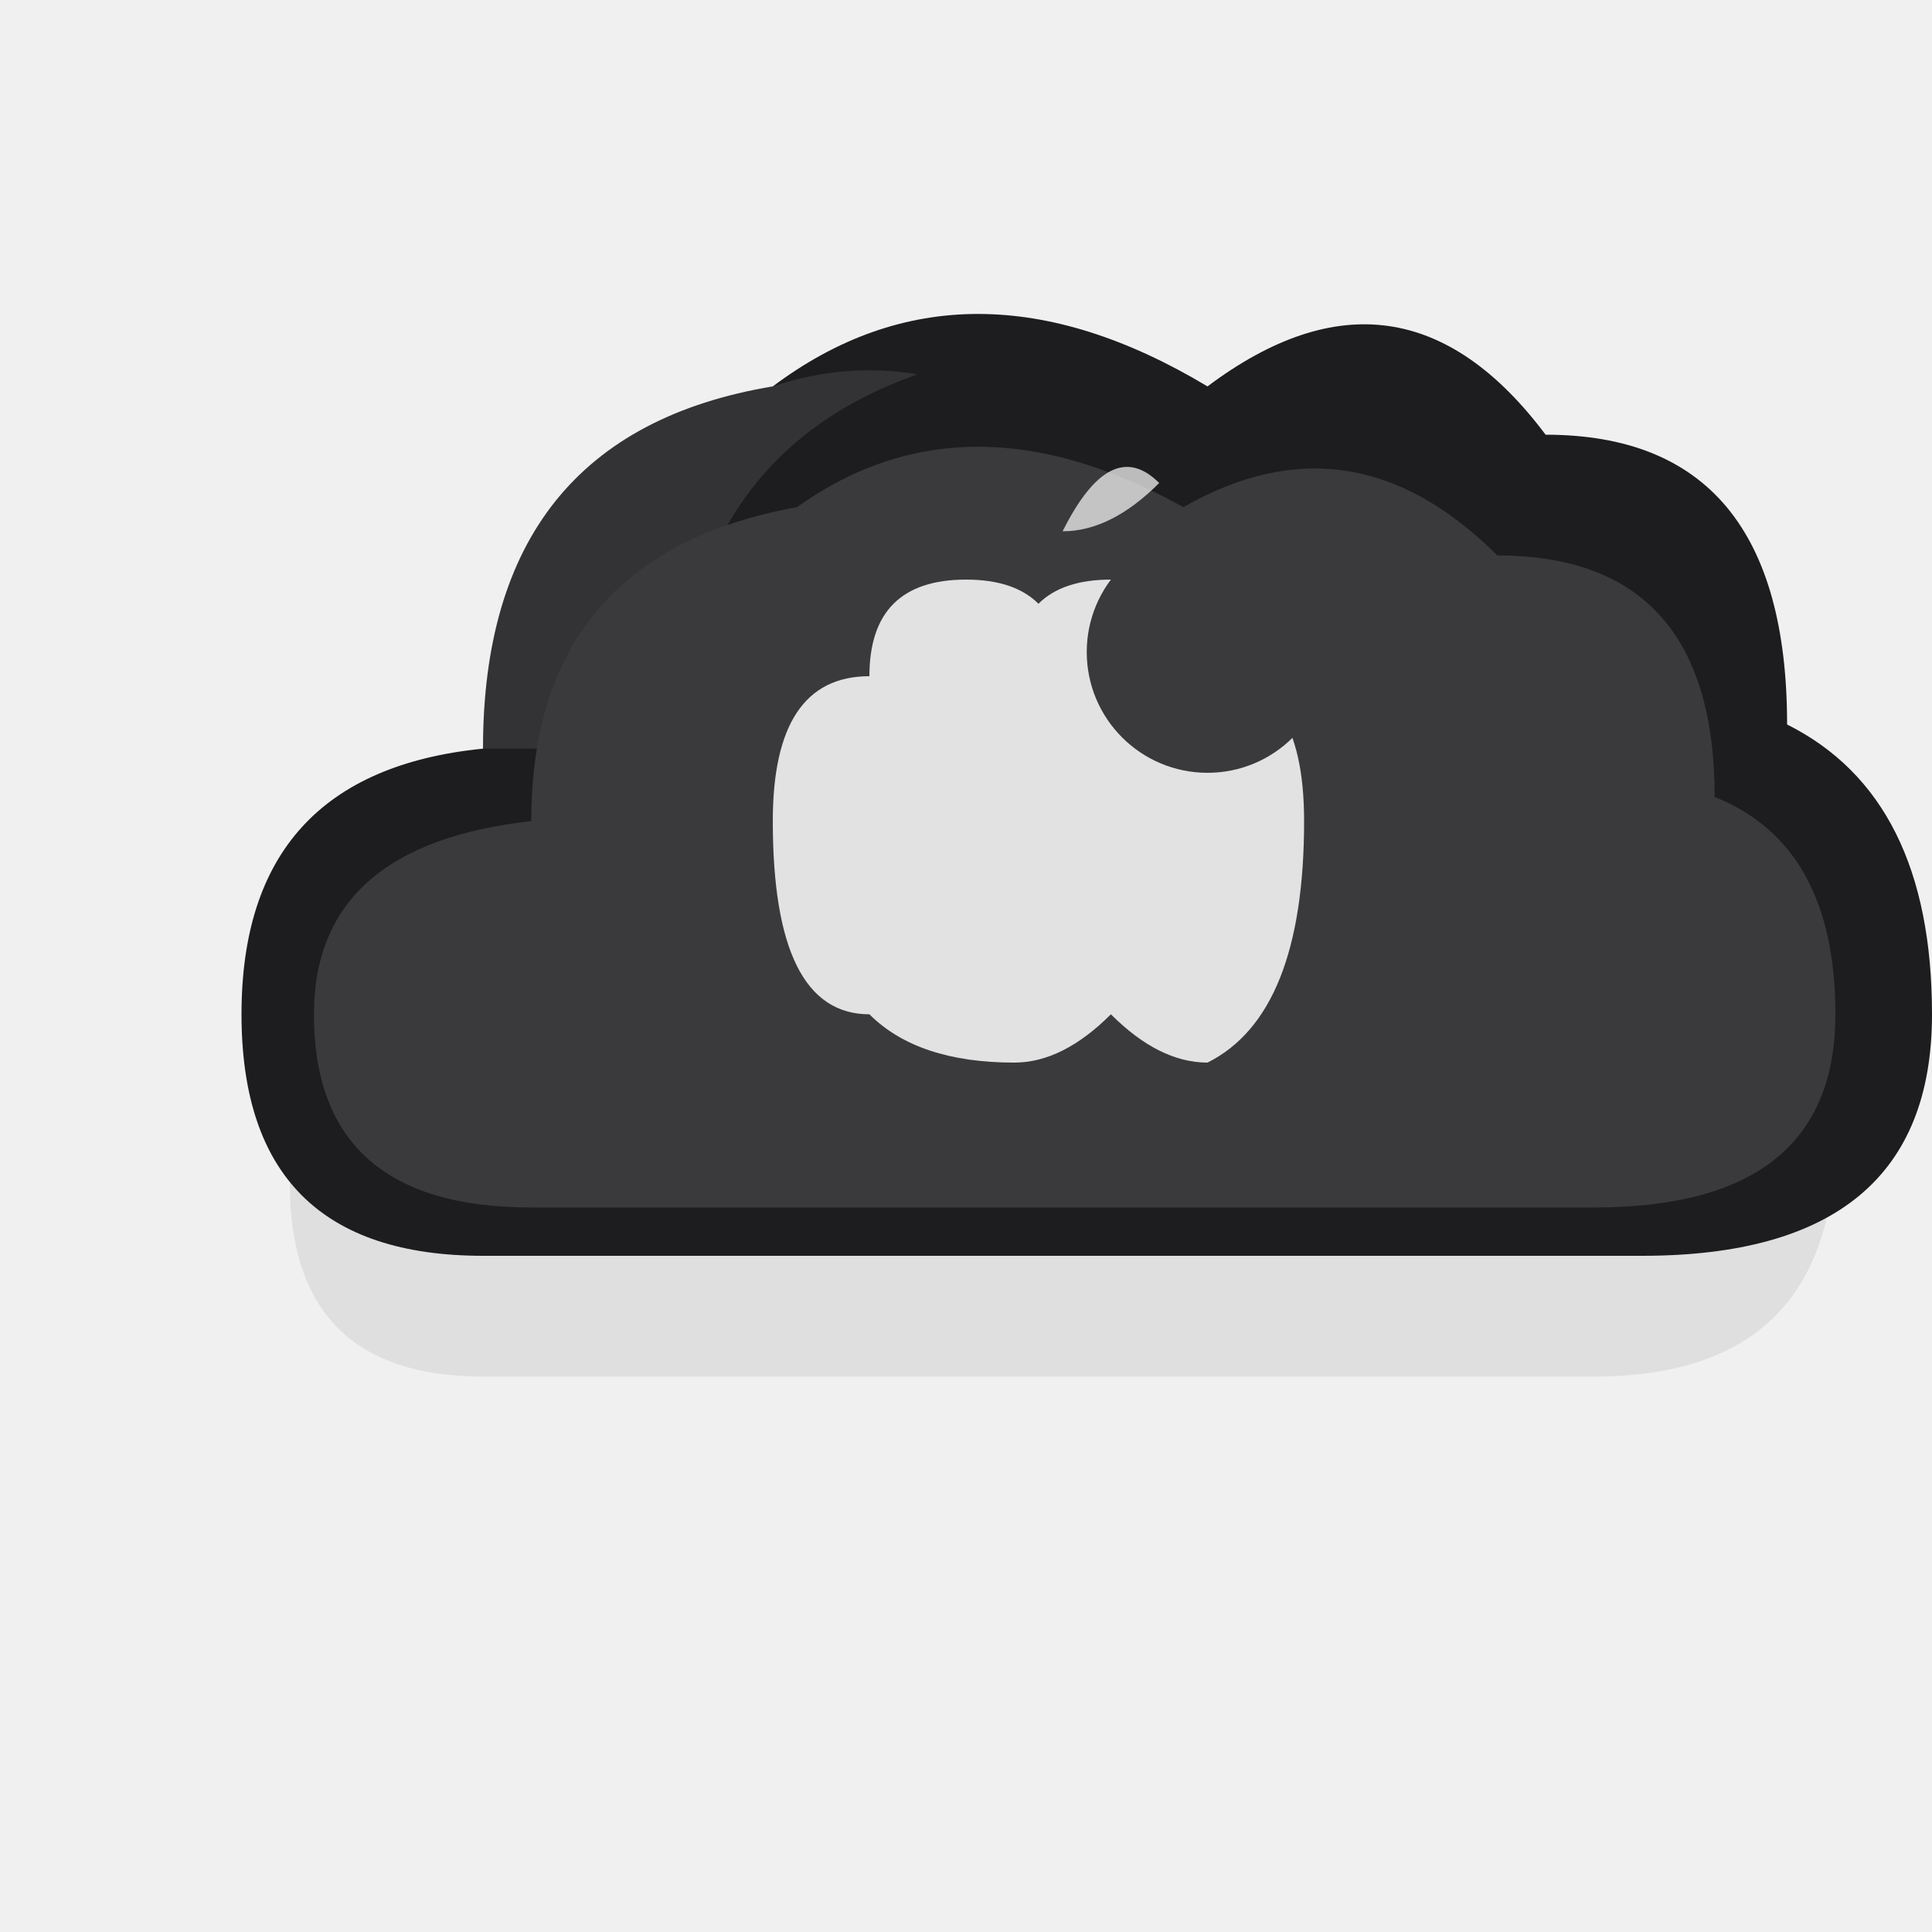
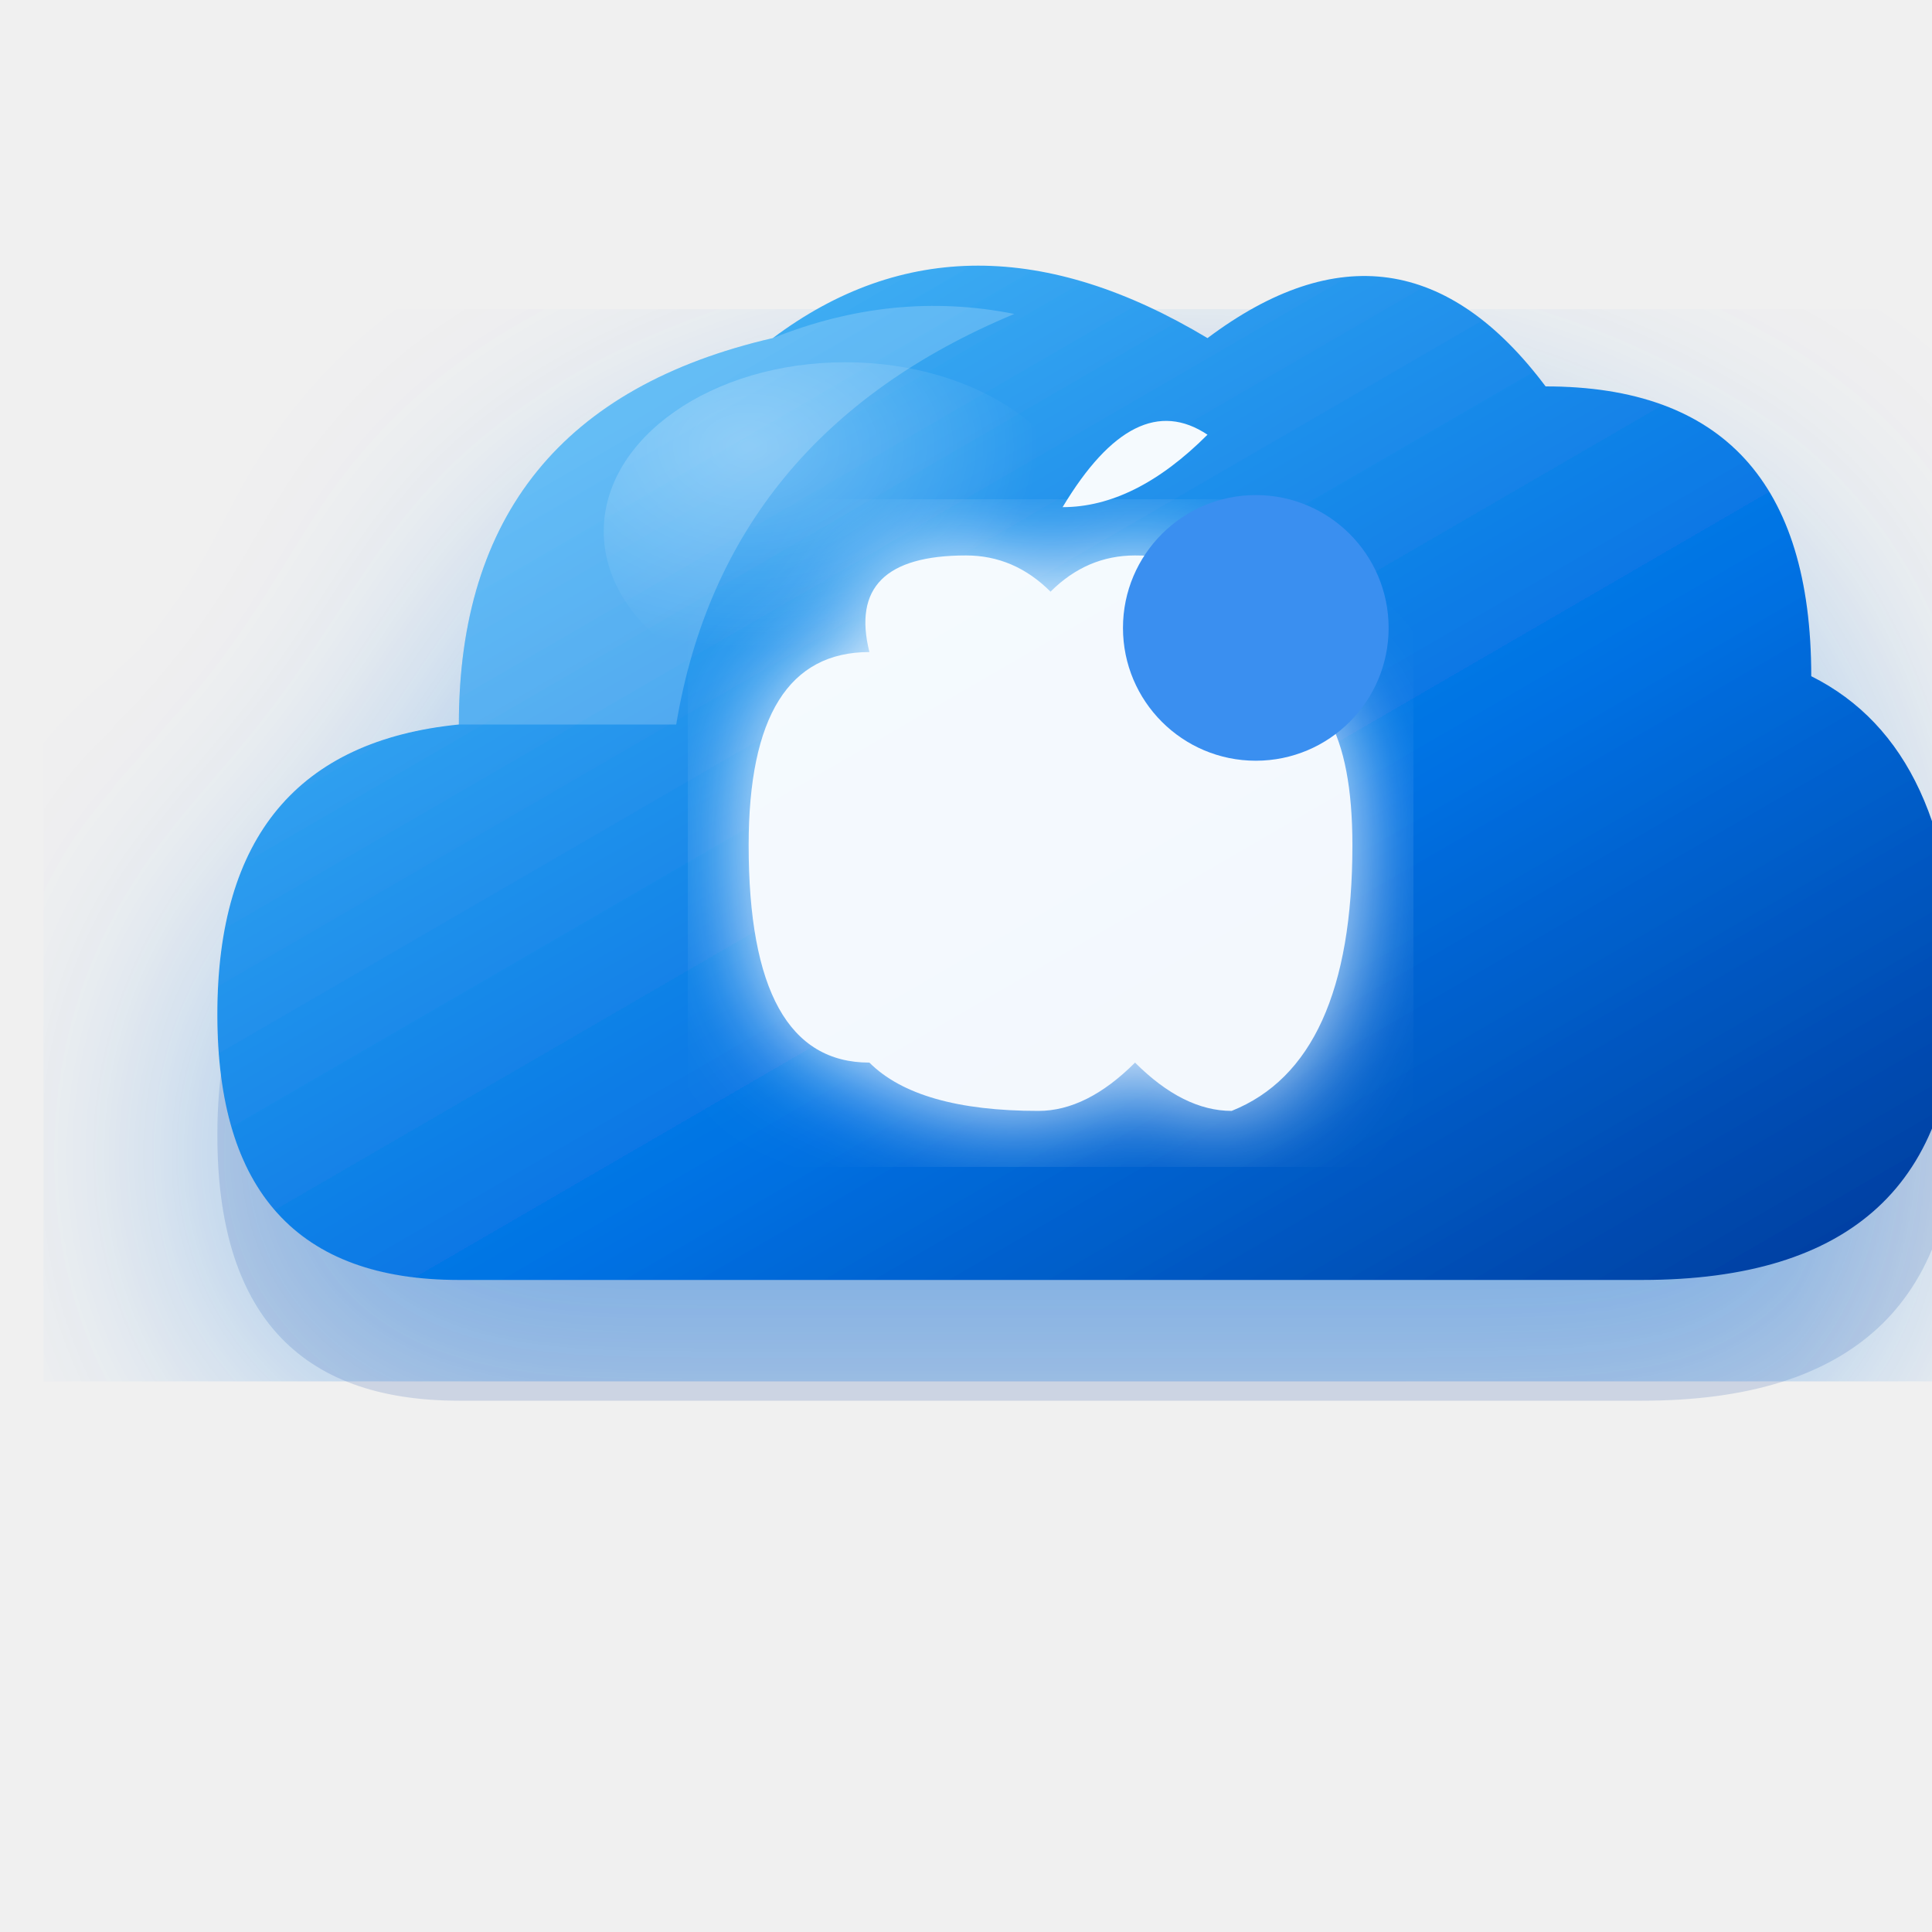
<svg xmlns="http://www.w3.org/2000/svg" viewBox="0 0 80 80">
-   <path d="M20 54 Q12 54 12 46 Q12 38 20 37 Q20 26 30 24 Q36 18 46 22 Q54 18 60 24 Q70 24 70 34 Q76 36 76 44 Q76 54 66 54 Z" fill="#1d1d1f" opacity="0.08" transform="translate(0 3)" />
-   <path d="M20 52 Q10 52 10 42 Q10 32 20 31 Q20 18 32 16 Q40 10 50 16 Q58 10 64 18 Q74 18 74 30 Q80 33 80 42 Q80 52 68 52 Z" fill="#1d1d1f" />
-   <path d="M20 31 Q20 18 32 16 Q35 15 38 15.5 Q28 19 28 31 Q22 31 20 31 Z" fill="white" opacity="0.1" />
-   <path d="M22 50 Q13 50 13 42 Q13 35 22 34 Q22 23 33 21 Q40 16 49 21 Q56 17 62 23 Q71 23 71 33 Q76 35 76 42 Q76 50 66 50 Z" fill="#3a3a3c" />
-   <path d="M44 22 Q46 18 48 20 Q46 22 44 22 Z" fill="white" opacity="0.7" />
-   <path d="M36 28 Q36 24 40 24 Q42 24 43 25 Q44 24 46 24 Q50 24 50 28 Q54 28 54 34 Q54 42 50 44 Q48 44 46 42 Q44 44 42 44 Q38 44 36 42 Q32 42 32 34 Q32 28 36 28 Z" fill="white" opacity="0.85" />
-   <circle cx="50" cy="27" r="5" fill="#3a3a3c" />
+   <defs>
+     <linearGradient id="cloudGrad" x1="0%" y1="0%" x2="100%" y2="100%">
+       <stop offset="0%" stop-color="#5AC8FA" />
+       <stop offset="60%" stop-color="#0071e3" />
+       <stop offset="100%" stop-color="#003999" />
+     </linearGradient>
+     <radialGradient id="cloudShine" cx="30%" cy="25%" r="60%">
+       <stop offset="0%" stop-color="white" stop-opacity="0.3" />
+       <stop offset="100%" stop-color="white" stop-opacity="0" />
+     </radialGradient>
+     <filter id="s">
+       <feDropShadow dx="0" dy="6" stdDeviation="6" flood-color="#0071e3" flood-opacity="0.4" />
+     </filter>
+     <filter id="glow">
+       <feGaussianBlur stdDeviation="2" result="b" />
+       <feMerge>
+         <feMergeNode in="b" />
+         <feMergeNode in="SourceGraphic" />
+       </feMerge>
+     </filter>
+   </defs>
+   <path d="M20 55 Q10 55 10 44 Q10 33 20 32 Q20 19 33 16 Q41 10 51 16 Q59 10 65 18 Q76 18 76 30 Q82 33 82 43 Q82 55 69 55 Z" fill="#003999" opacity="0.15" transform="translate(-1 3)" />
+   <path d="M19 53 Q9 53 9 42 Q9 31 19 30 Q19 17 32 14 Q40 8 50 14 Q58 8 64 16 Q75 16 75 28 Q81 31 81 41 Q81 53 68 53 Z" fill="url(#cloudGrad)" filter="url(#s)" />
+   <path d="M19 30 Q19 17 32 14 Q37 12 42 13 Q30 18 28 30 Q22 30 19 30 Z" fill="white" opacity="0.2" />
+   <ellipse cx="35" cy="22" rx="10" ry="7" fill="url(#cloudShine)" />
+   <path d="M44 21 Q47 16 50 18 Q47 21 44 21 Z" fill="white" opacity="0.95" />
+   <path d="M36 27 Q35 23 40 23 Q42 23 43.5 24.5 Q45 23 47 23 Q52 23 52 28 Q56 28 56 35 Q56 44 51 46 Q49 46 47 44 Q45 46 43 46 Q38 46 36 44 Q31 44 31 35 Q31 27 36 27 Z" fill="white" opacity="0.95" filter="url(#glow)" />
+   <circle cx="52" cy="26" r="5.5" fill="#3a8ff0" />
+   <path d="M44 53 L44 62 L36 62 L40 57 L44 62" fill="none" stroke="white" stroke-width="0" opacity="0" />
</svg>
